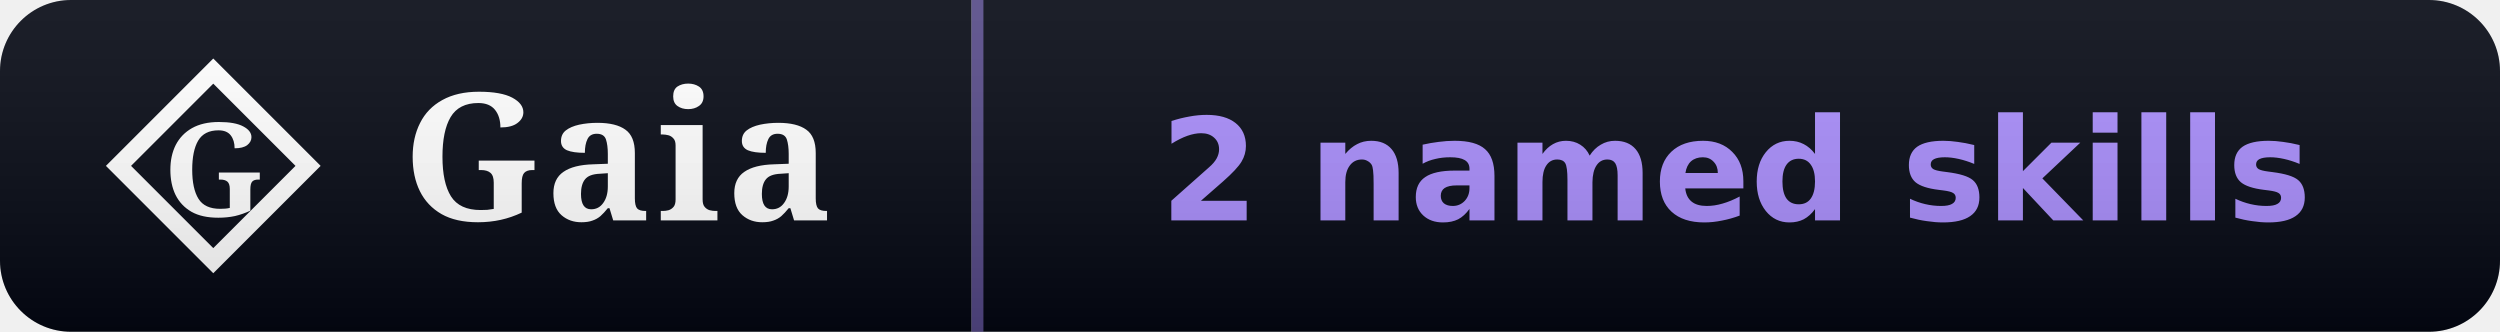
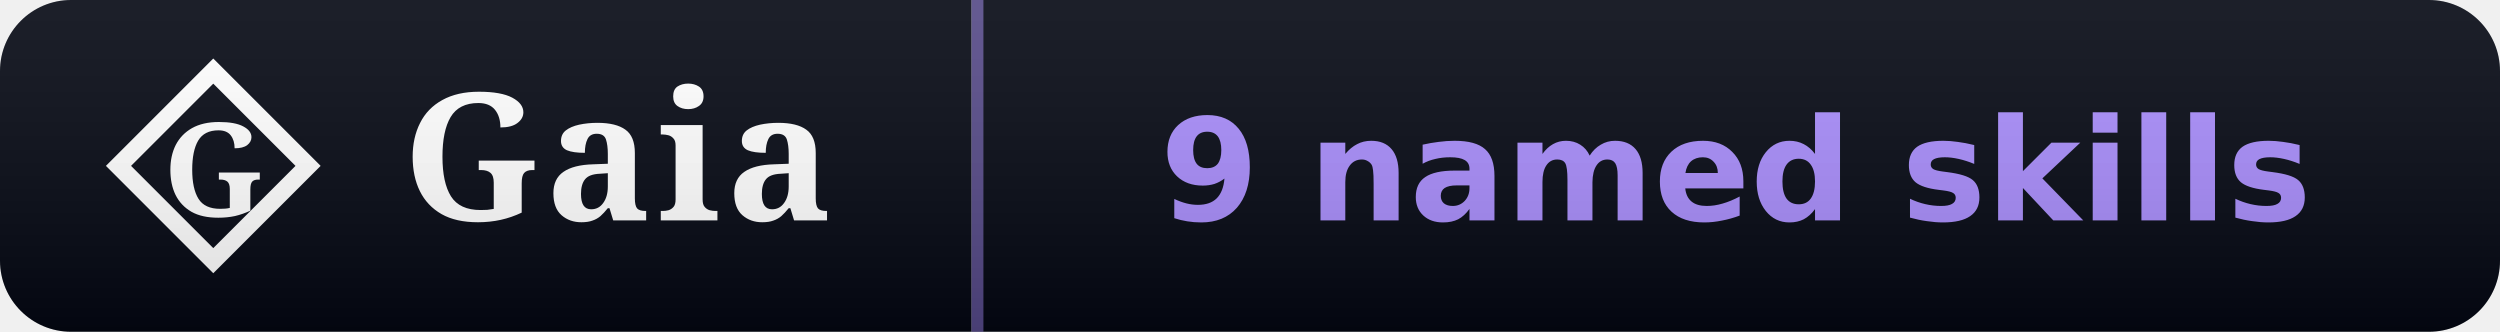
- <svg xmlns="http://www.w3.org/2000/svg" width="211" height="28" viewBox="0 0 211 28" role="img" aria-label="Gaia: 2 named skills">
+ <svg xmlns="http://www.w3.org/2000/svg" width="211" height="28" viewBox="0 0 211 28" role="img" aria-label="Gaia: 9 named skills">
  <linearGradient id="sh" x2="0" y2="100%">
    <stop offset="0" stop-color="#fff" stop-opacity=".10" />
    <stop offset="1" stop-opacity=".14" />
  </linearGradient>
  <clipPath id="rc">
    <rect width="211" height="28" rx="6" fill="#fff" />
  </clipPath>
  <g clip-path="url(#rc)">
    <rect width="82" height="28" fill="#030712" />
    <rect x="82.0" width="129.0" height="28" fill="#030712" />
    <rect x="82.0" width="1" height="28" fill="rgba(167,139,250,0.5)" />
    <path d="M 18 6 L 26 14 L 18 22 L 10 14 Z" fill="none" stroke="#ffffff" stroke-width="1.5" stroke-linejoin="miter" />
    <text x="18" y="14" font-family="EB Garamond, Georgia, serif" font-weight="600" font-size="11" fill="#ffffff" text-anchor="middle" dominant-baseline="central">G</text>
    <text x="34" y="18.6" font-family="EB Garamond, Georgia, serif" font-size="15" font-weight="600" fill="#fff" letter-spacing="0.5">Gaia</text>
-     <text x="146.5" y="18.6" font-family="Verdana,DejaVu Sans,sans-serif" font-size="12" font-weight="700" text-anchor="middle" fill="#a78bfa">2 named skills</text>
+     <text x="146.5" y="18.6" font-family="Verdana,DejaVu Sans,sans-serif" font-size="12" font-weight="700" text-anchor="middle" fill="#a78bfa">9 named skills</text>
    <rect width="211" height="28" fill="url(#sh)" />
  </g>
</svg>
